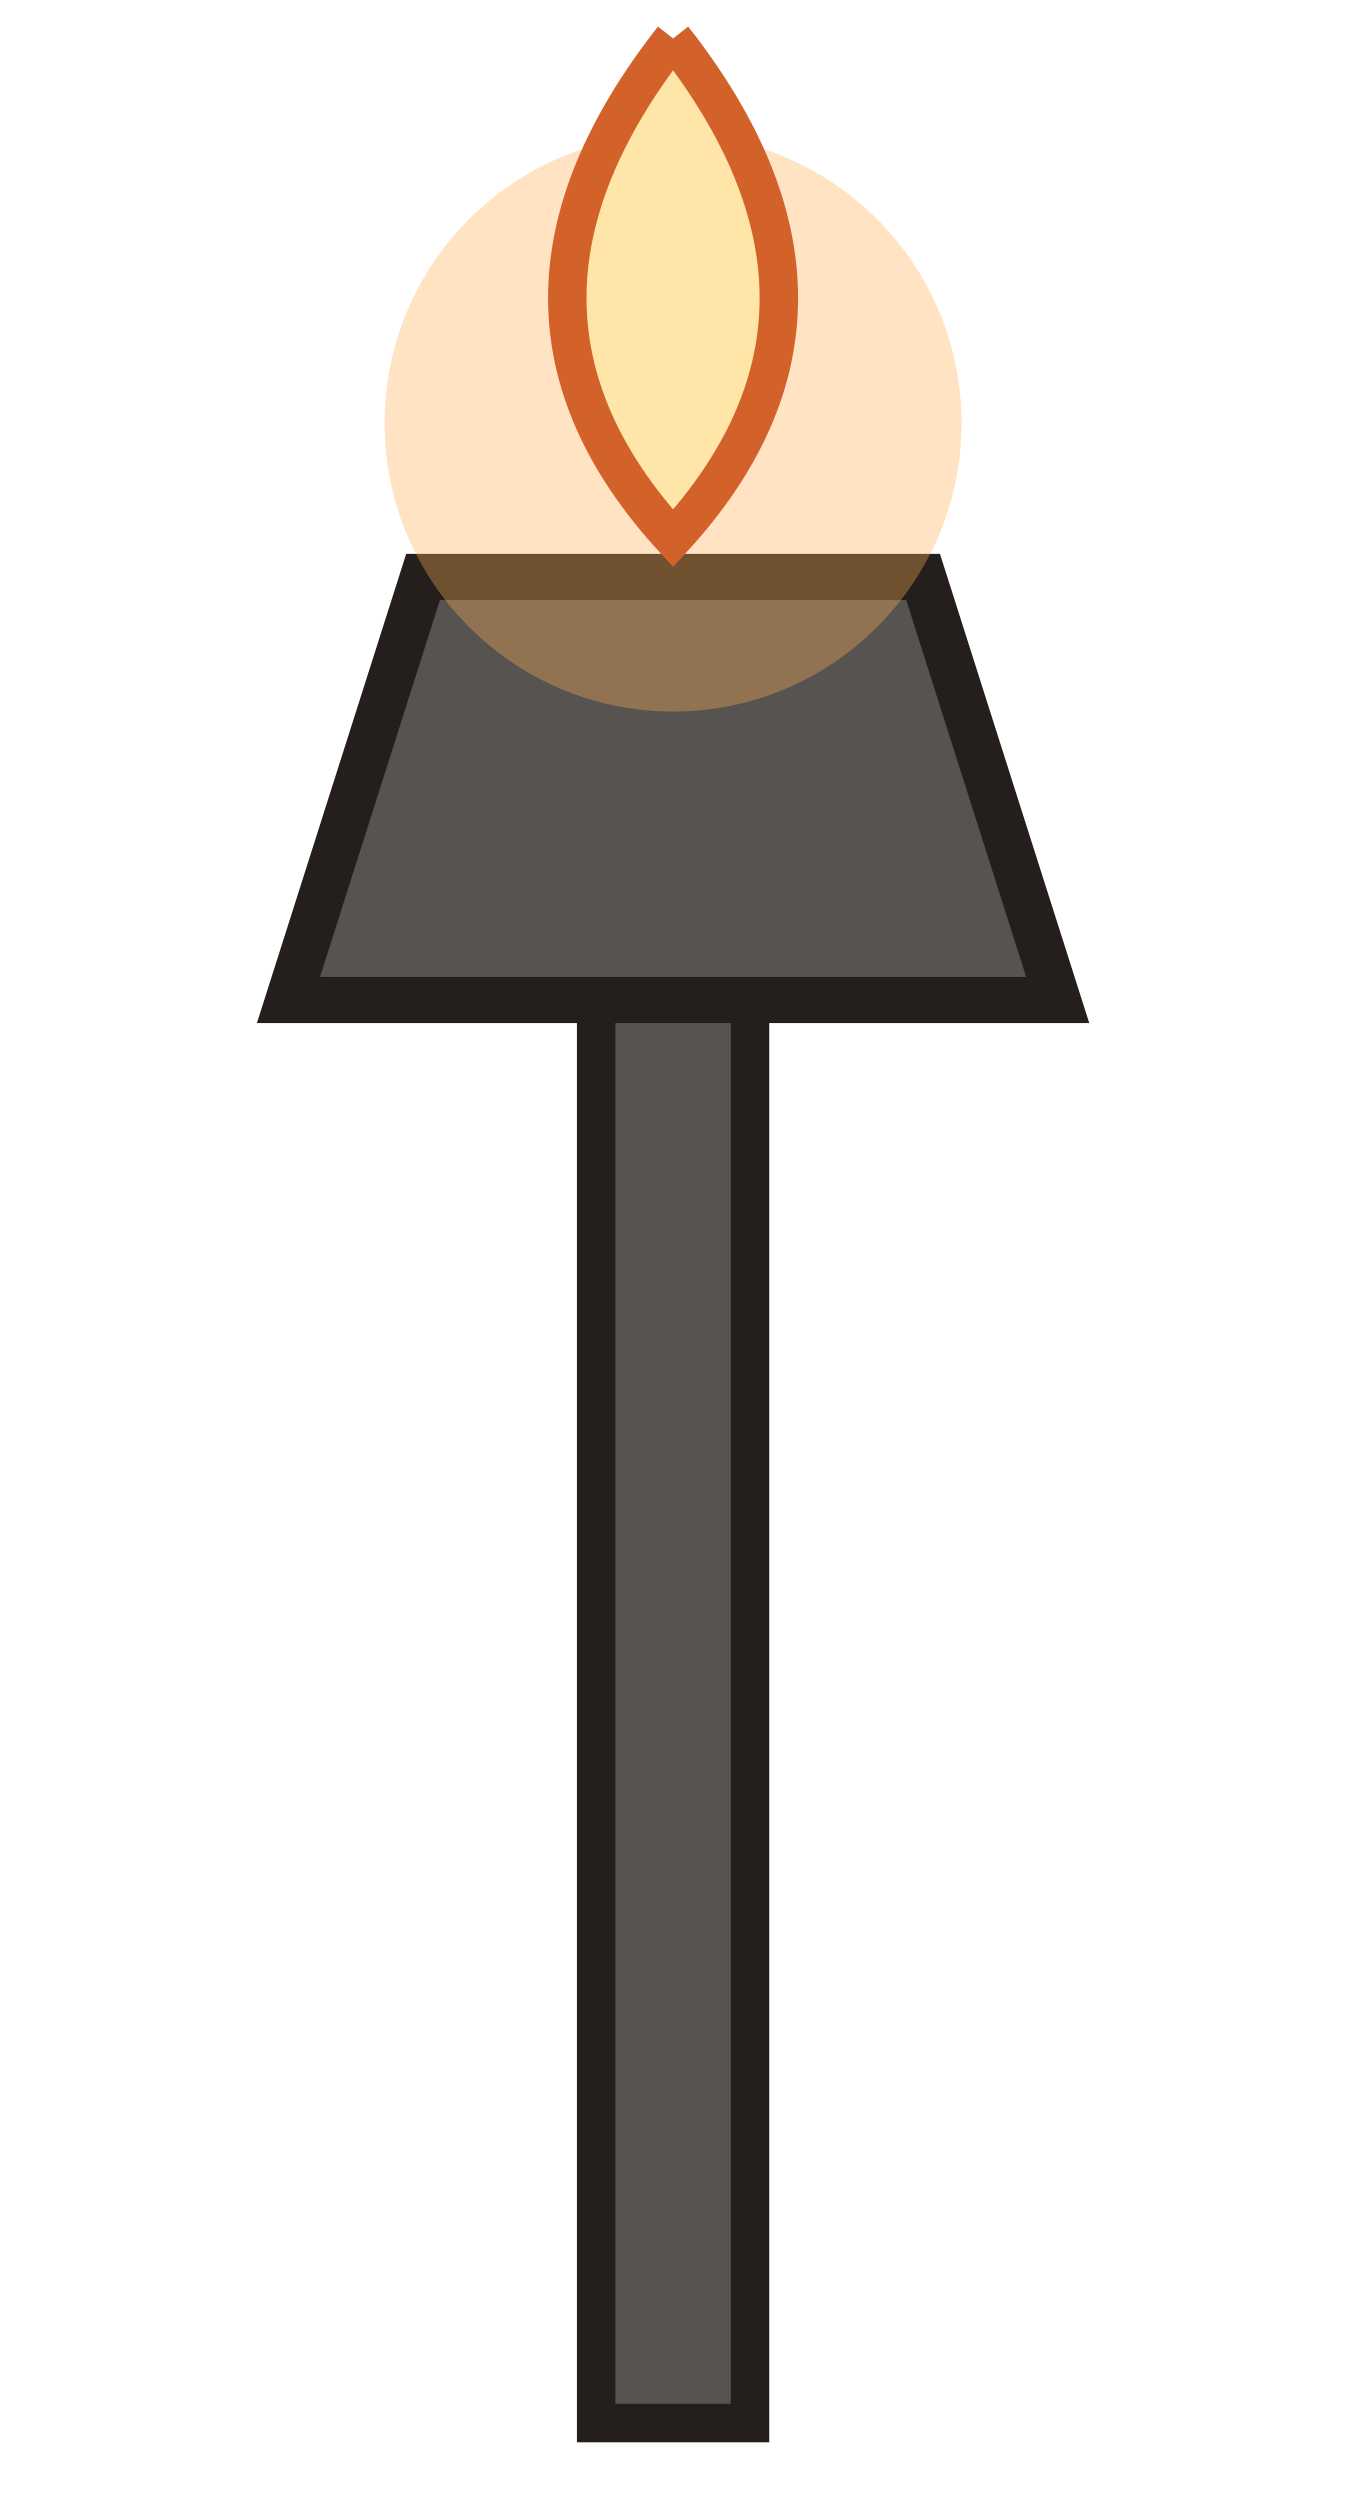
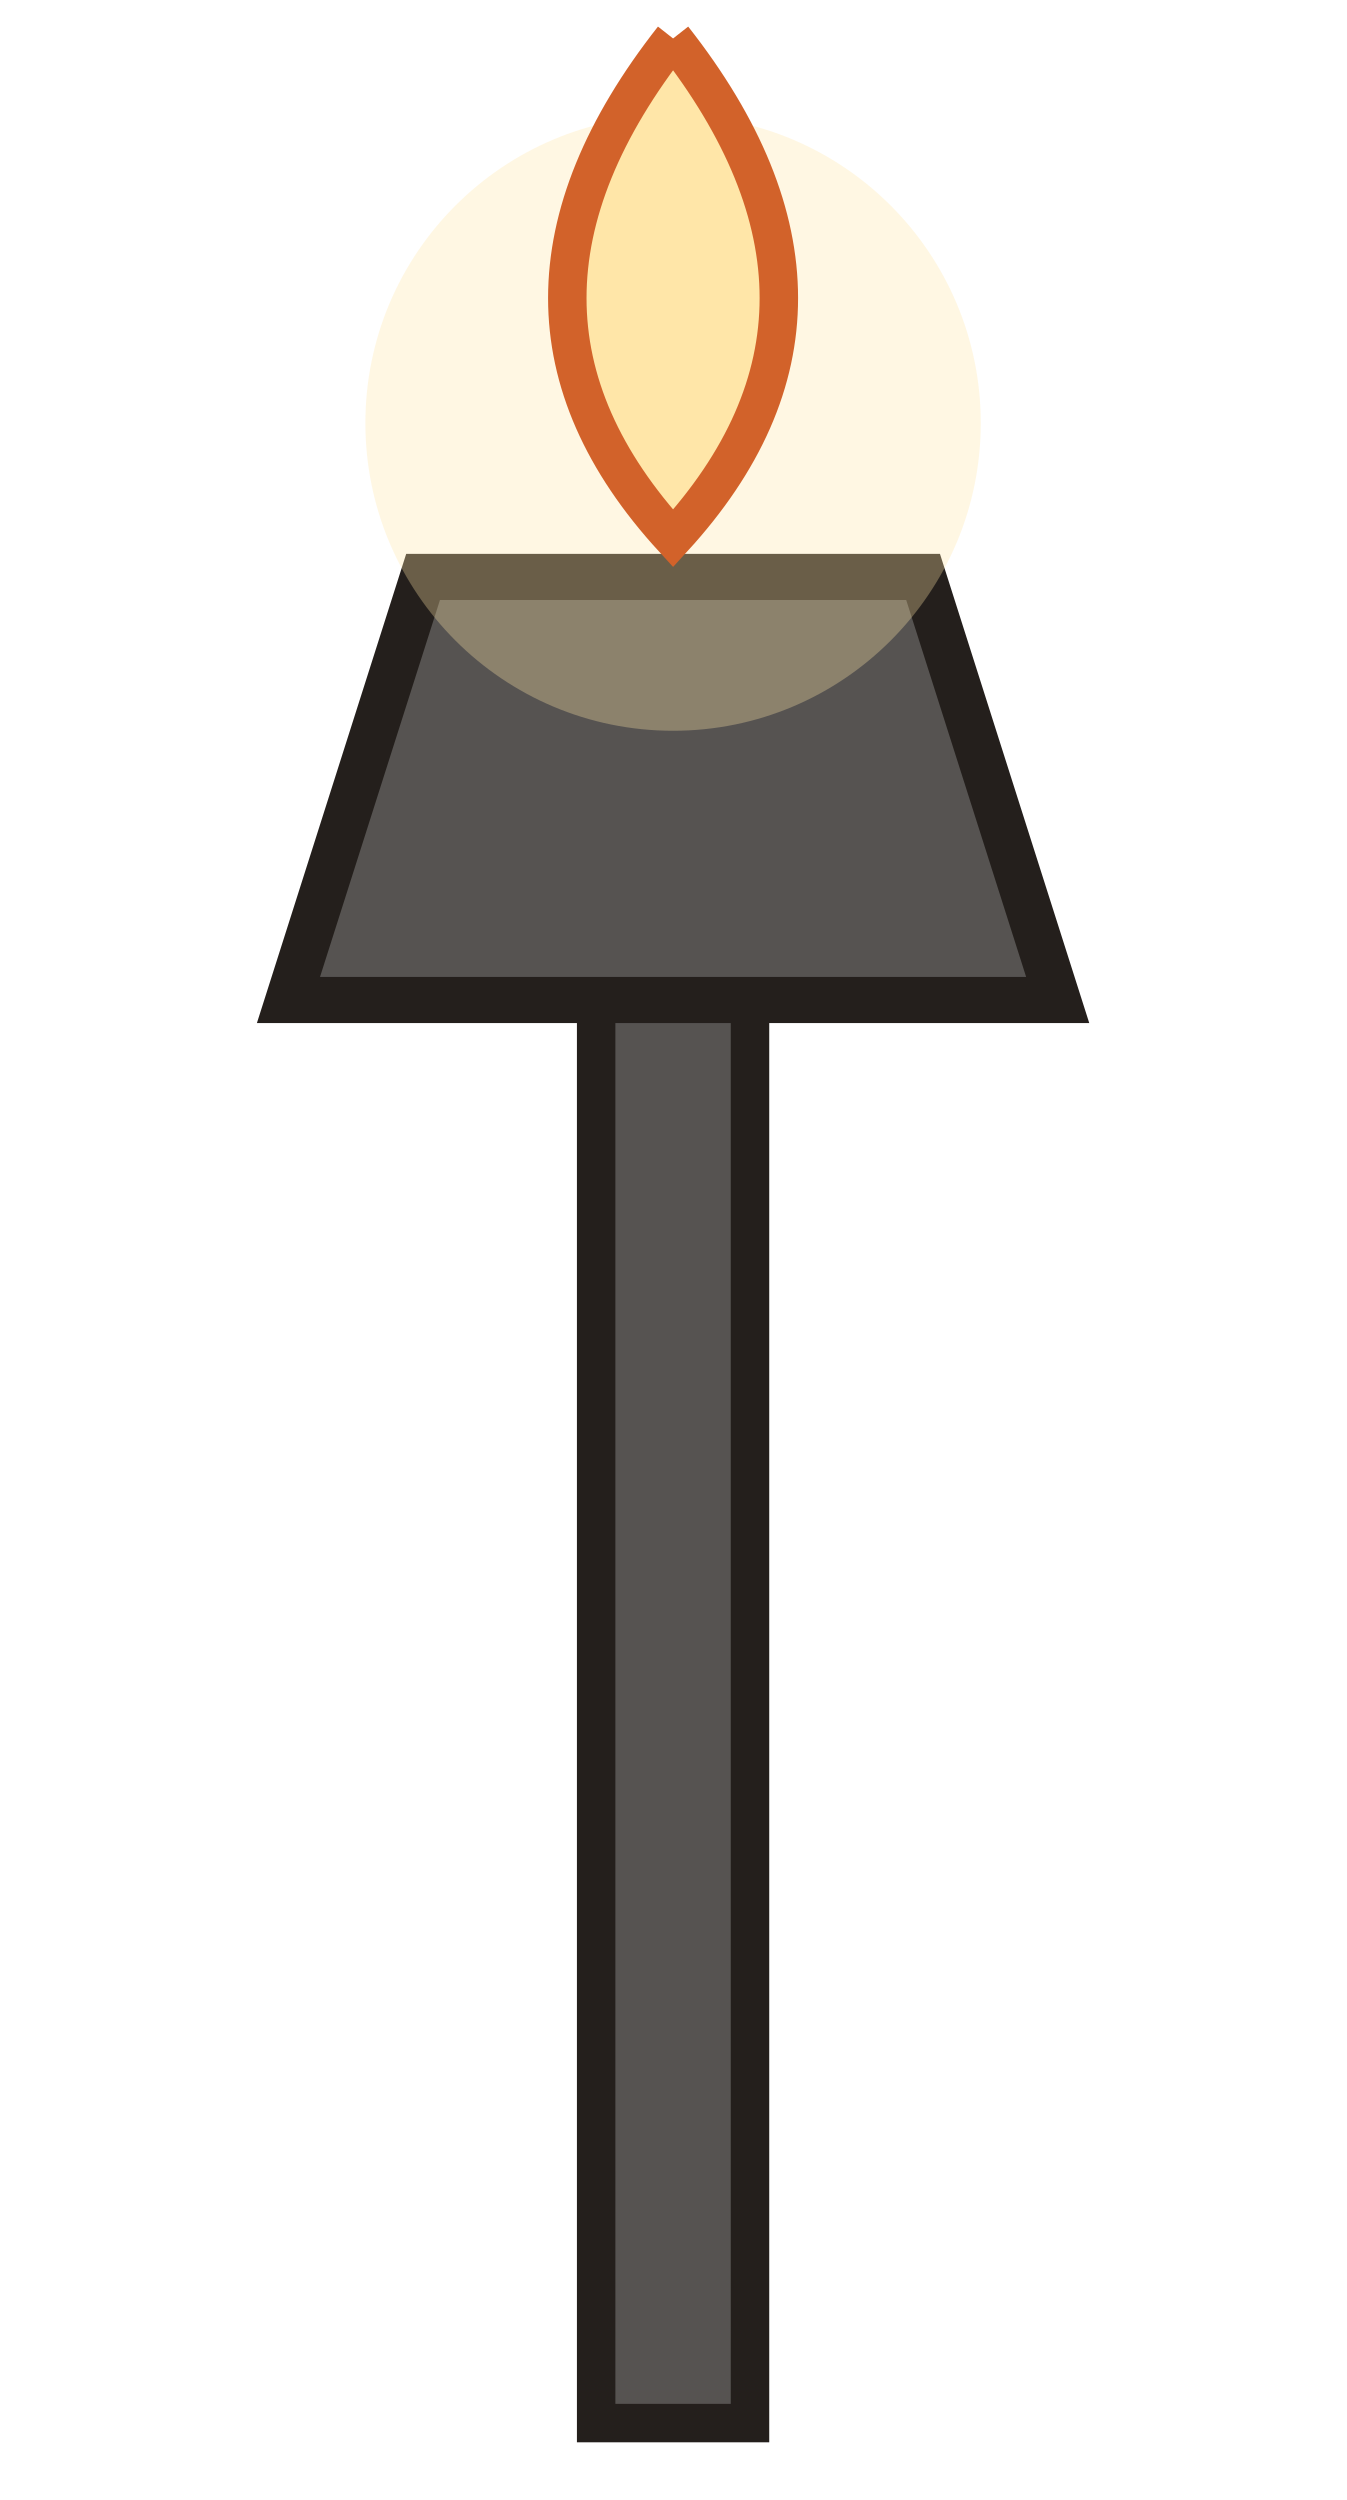
<svg xmlns="http://www.w3.org/2000/svg" width="70" height="130" viewBox="0 0 70 130">
  <rect x="31.0" y="52" width="8" height="74" fill="#565351" stroke="#241f1c" stroke-width="2" />
  <path d="M15.0 52 L55.0 52 L48.0 30 L22.0 30 Z" fill="#565351" stroke="#241f1c" stroke-width="2.4" />
-   <circle cx="35.0" cy="22" r="15" fill="#ffb054" opacity="0.35" />
+   <circle cx="35.0" cy="22" r="16" fill="#ffe6a8" opacity="0.32" />
  <path d="M35.0 2 q11 14 0 26 q-11 -12 0 -26" fill="#ffe6a8" stroke="#d2622a" stroke-width="2" />
</svg>
